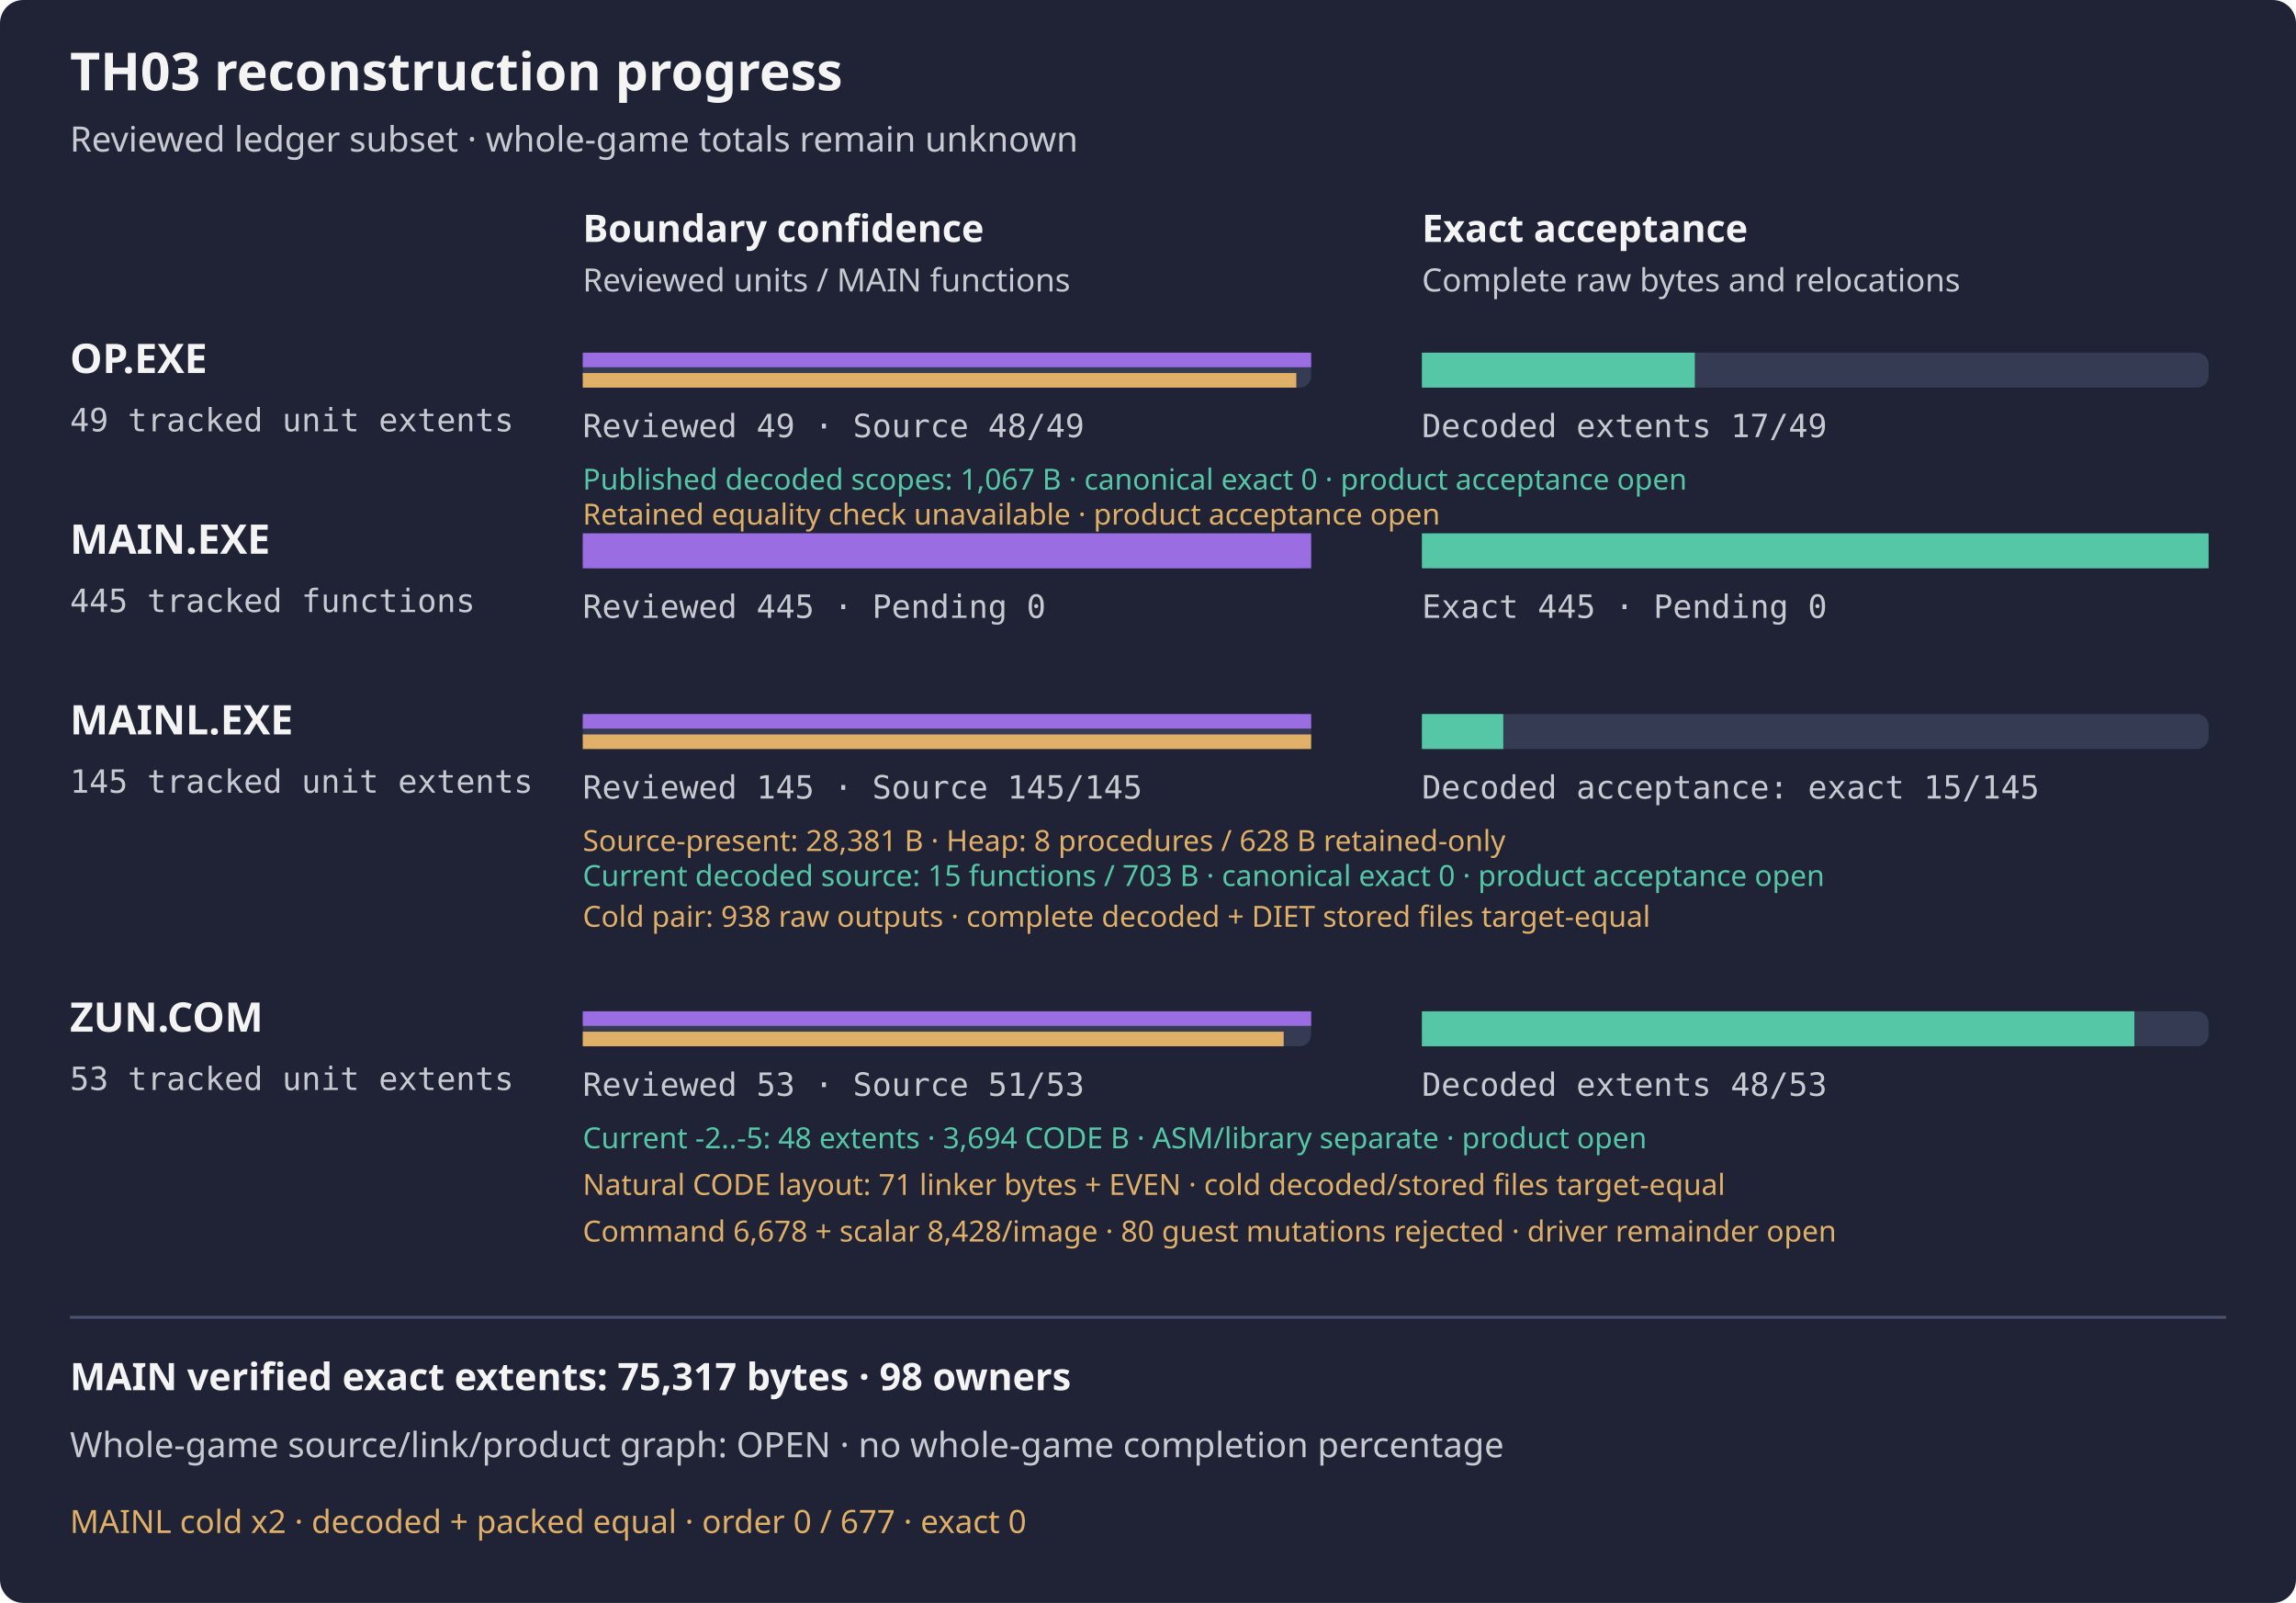
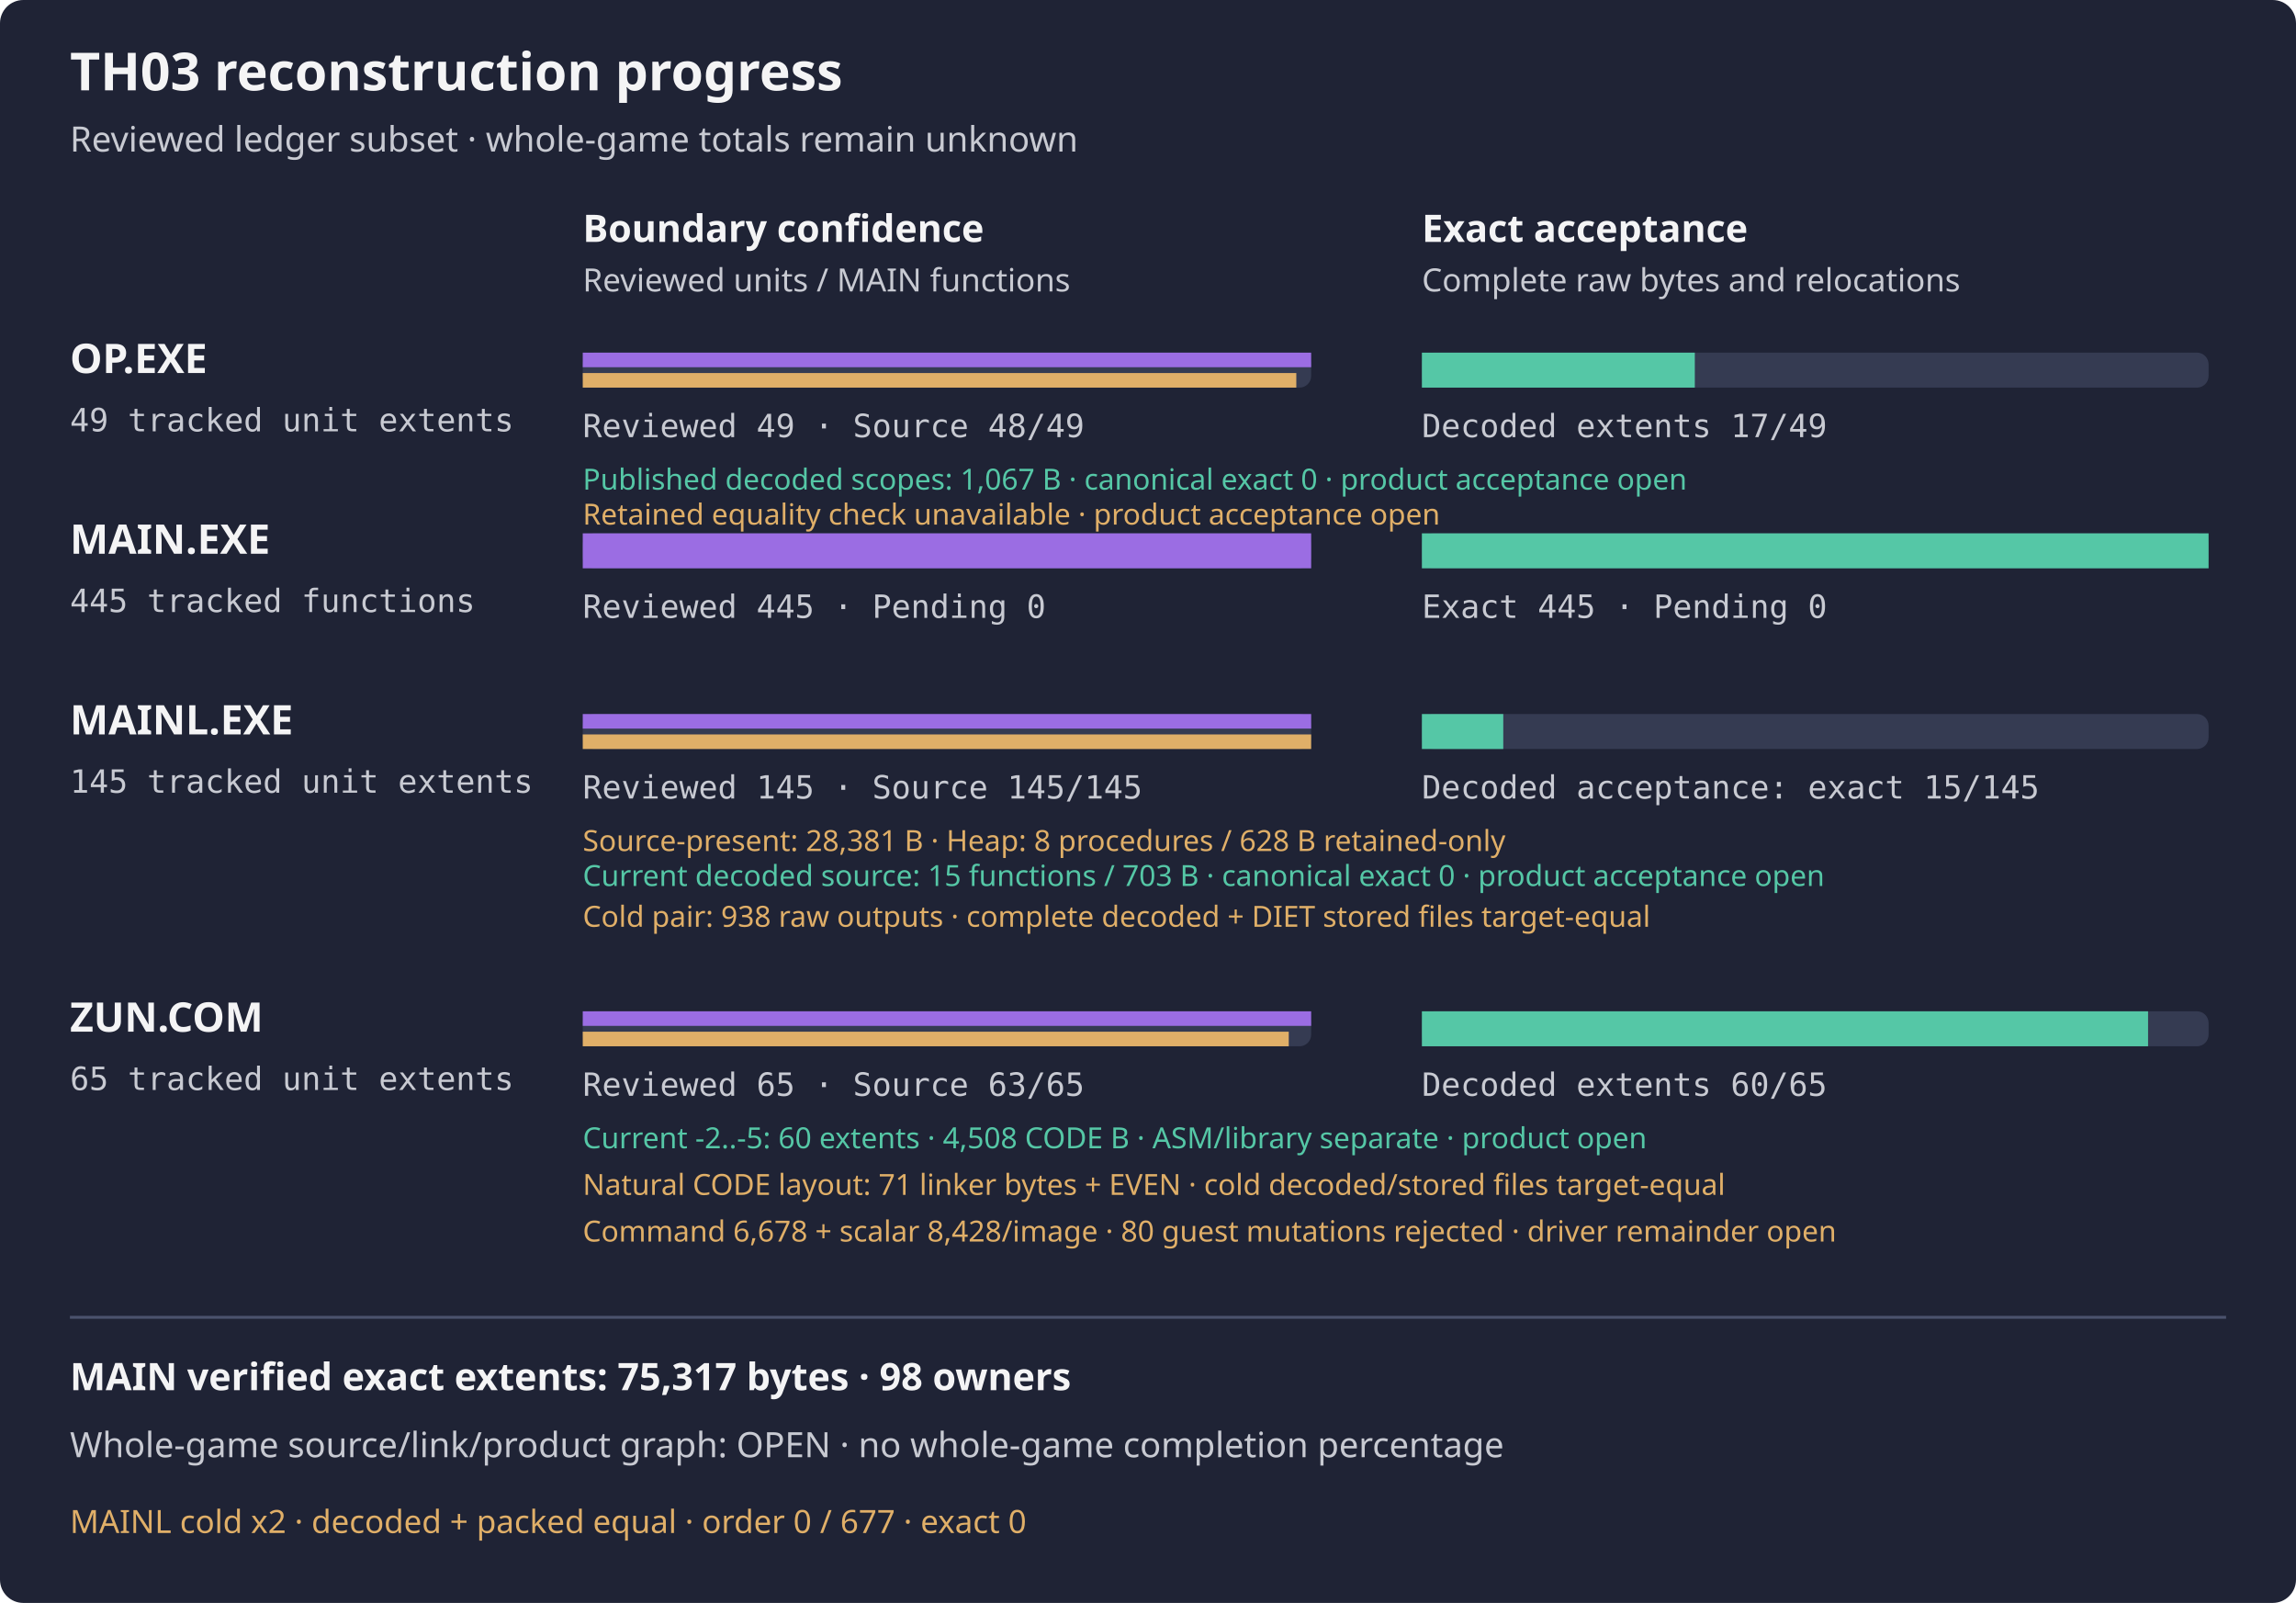
<svg xmlns="http://www.w3.org/2000/svg" width="788" height="550" viewBox="0 0 788 550" role="img" aria-label="TH03 reviewed subset reconstruction progress">
  <rect width="788" height="550" rx="8" fill="#1f2335" />
  <text x="24" y="31" fill="#f4f4f5" font-family="sans-serif" font-size="18" font-weight="600">TH03 reconstruction progress</text>
  <text x="24" y="52" fill="#c8cad2" font-family="sans-serif" font-size="12">Reviewed ledger subset · whole-game totals remain unknown</text>
  <text x="200" y="83" fill="#f4f4f5" font-family="sans-serif" font-size="13" font-weight="600">Boundary confidence</text>
  <text x="488" y="83" fill="#f4f4f5" font-family="sans-serif" font-size="13" font-weight="600">Exact acceptance</text>
  <text x="200" y="100" fill="#c8cad2" font-family="sans-serif" font-size="11">Reviewed units / MAIN functions</text>
  <text x="488" y="100" fill="#c8cad2" font-family="sans-serif" font-size="11">Complete raw bytes and relocations</text>
  <g aria-label="OP.EXE bars count tracked unit extents, not functions; source-present is not exact">
    <text x="24" y="128" fill="#f4f4f5" font-family="sans-serif" font-size="14" font-weight="600">OP.EXE</text>
    <text x="24" y="148" fill="#c8cad2" font-family="monospace" font-size="11">49 tracked unit extents</text>
    <rect x="200" y="121" width="250" height="12" rx="4" fill="#353b52" />
    <rect x="488" y="121" width="270" height="12" rx="4" fill="#353b52" />
    <rect x="200" y="121" width="250.00" height="5" fill="#9b6de3" />
    <rect x="200" y="128" width="244.90" height="5" fill="#e0af68" />
    <rect x="488" y="121" width="93.67" height="12" fill="#55c7a6" />
    <text x="200" y="150" fill="#c8cad2" font-family="monospace" font-size="11">Reviewed 49 · Source 48/49</text>
    <text x="488" y="150" fill="#c8cad2" font-family="monospace" font-size="11">Decoded extents 17/49</text>
  </g>
  <text x="200" y="168" fill="#55c7a6" font-family="sans-serif" font-size="10">Published decoded scopes: 1,067 B · canonical exact 0 · product acceptance open</text>
  <text x="200" y="180" fill="#e0af68" font-family="sans-serif" font-size="10">Retained equality check unavailable · product acceptance open</text>
  <text x="24" y="190" fill="#f4f4f5" font-family="sans-serif" font-size="14" font-weight="600">MAIN.EXE</text>
  <text x="24" y="210" fill="#c8cad2" font-family="monospace" font-size="11">445 tracked functions</text>
  <rect x="200" y="183" width="250" height="12" rx="4" fill="#353b52" />
  <rect x="488" y="183" width="270" height="12" rx="4" fill="#353b52" />
  <rect x="200" y="183" width="250.00" height="12" fill="#9b6de3" />
  <rect x="488" y="183" width="270.00" height="12" fill="#55c7a6" />
  <text x="200" y="212" fill="#c8cad2" font-family="monospace" font-size="11">Reviewed 445 · Pending 0</text>
  <text x="488" y="212" fill="#c8cad2" font-family="monospace" font-size="11">Exact 445 · Pending 0</text>
  <g aria-label="MAINL bars count tracked unit extents, not functions; source-present is not exact">
    <text x="24" y="252" fill="#f4f4f5" font-family="sans-serif" font-size="14" font-weight="600">MAINL.EXE</text>
    <text x="24" y="272" fill="#c8cad2" font-family="monospace" font-size="11">145 tracked unit extents</text>
    <rect x="200" y="245" width="250" height="12" rx="4" fill="#353b52" />
    <rect x="488" y="245" width="270" height="12" rx="4" fill="#353b52" />
    <rect x="200" y="245" width="250.00" height="5" fill="#9b6de3" />
    <rect x="200" y="252" width="250.00" height="5" fill="#e0af68" />
    <rect x="488" y="245" width="27.93" height="12" fill="#55c7a6" />
    <text x="200" y="274" fill="#c8cad2" font-family="monospace" font-size="11">Reviewed 145 · Source 145/145</text>
    <text x="488" y="274" fill="#c8cad2" font-family="monospace" font-size="11">Decoded acceptance: exact 15/145</text>
    <text x="200" y="292" fill="#e0af68" font-family="sans-serif" font-size="10">Source-present: 28,381 B · Heap: 8 procedures / 628 B retained-only</text>
  </g>
  <text x="200" y="304" fill="#55c7a6" font-family="sans-serif" font-size="10">Current decoded source: 15 functions / 703 B · canonical exact 0 · product acceptance open</text>
  <text x="200" y="318" fill="#e0af68" font-family="sans-serif" font-size="10">Cold pair: 938 raw outputs · complete decoded + DIET stored files target-equal</text>
  <g aria-label="ZUN.COM bars count tracked unit extents, not functions; source-present is not exact">
    <text x="24" y="354" fill="#f4f4f5" font-family="sans-serif" font-size="14" font-weight="600">ZUN.COM</text>
-     <text x="24" y="374" fill="#c8cad2" font-family="monospace" font-size="11">53 tracked unit extents</text>
+     <text x="24" y="374" fill="#c8cad2" font-family="monospace" font-size="11">65 tracked unit extents</text>
    <rect x="200" y="347" width="250" height="12" rx="4" fill="#353b52" />
    <rect x="488" y="347" width="270" height="12" rx="4" fill="#353b52" />
    <rect x="200" y="347" width="250.00" height="5" fill="#9b6de3" />
-     <rect x="200" y="354" width="240.57" height="5" fill="#e0af68" />
-     <rect x="488" y="347" width="244.53" height="12" fill="#55c7a6" />
-     <text x="200" y="376" fill="#c8cad2" font-family="monospace" font-size="11">Reviewed 53 · Source 51/53</text>
-     <text x="488" y="376" fill="#c8cad2" font-family="monospace" font-size="11">Decoded extents 48/53</text>
+     <rect x="200" y="354" width="242.31" height="5" fill="#e0af68" />
+     <rect x="488" y="347" width="249.23" height="12" fill="#55c7a6" />
+     <text x="200" y="376" fill="#c8cad2" font-family="monospace" font-size="11">Reviewed 65 · Source 63/65</text>
+     <text x="488" y="376" fill="#c8cad2" font-family="monospace" font-size="11">Decoded extents 60/65</text>
  </g>
-   <text x="200" y="394" fill="#55c7a6" font-family="sans-serif" font-size="10">Current -2..-5: 48 extents · 3,694 CODE B · ASM/library separate · product open</text>
+   <text x="200" y="394" fill="#55c7a6" font-family="sans-serif" font-size="10">Current -2..-5: 60 extents · 4,508 CODE B · ASM/library separate · product open</text>
  <text x="200" y="410" fill="#e0af68" font-family="sans-serif" font-size="10">Natural CODE layout: 71 linker bytes + EVEN · cold decoded/stored files target-equal</text>
  <text x="200" y="426" fill="#e0af68" font-family="sans-serif" font-size="10">Command 6,678 + scalar 8,428/image · 80 guest mutations rejected · driver remainder open</text>
  <path d="M24 452 H764" stroke="#4b526d" />
  <text x="24" y="477" fill="#f4f4f5" font-family="sans-serif" font-size="13" font-weight="600">MAIN verified exact extents: 75,317 bytes · 98 owners</text>
  <text x="24" y="500" fill="#c8cad2" font-family="sans-serif" font-size="12">Whole-game source/link/product graph: OPEN · no whole-game completion percentage</text>
  <text x="24" y="526" fill="#e0af68" font-family="sans-serif" font-size="11">MAINL cold x2 · decoded + packed equal · order 0 / 677 · exact 0</text>
</svg>
